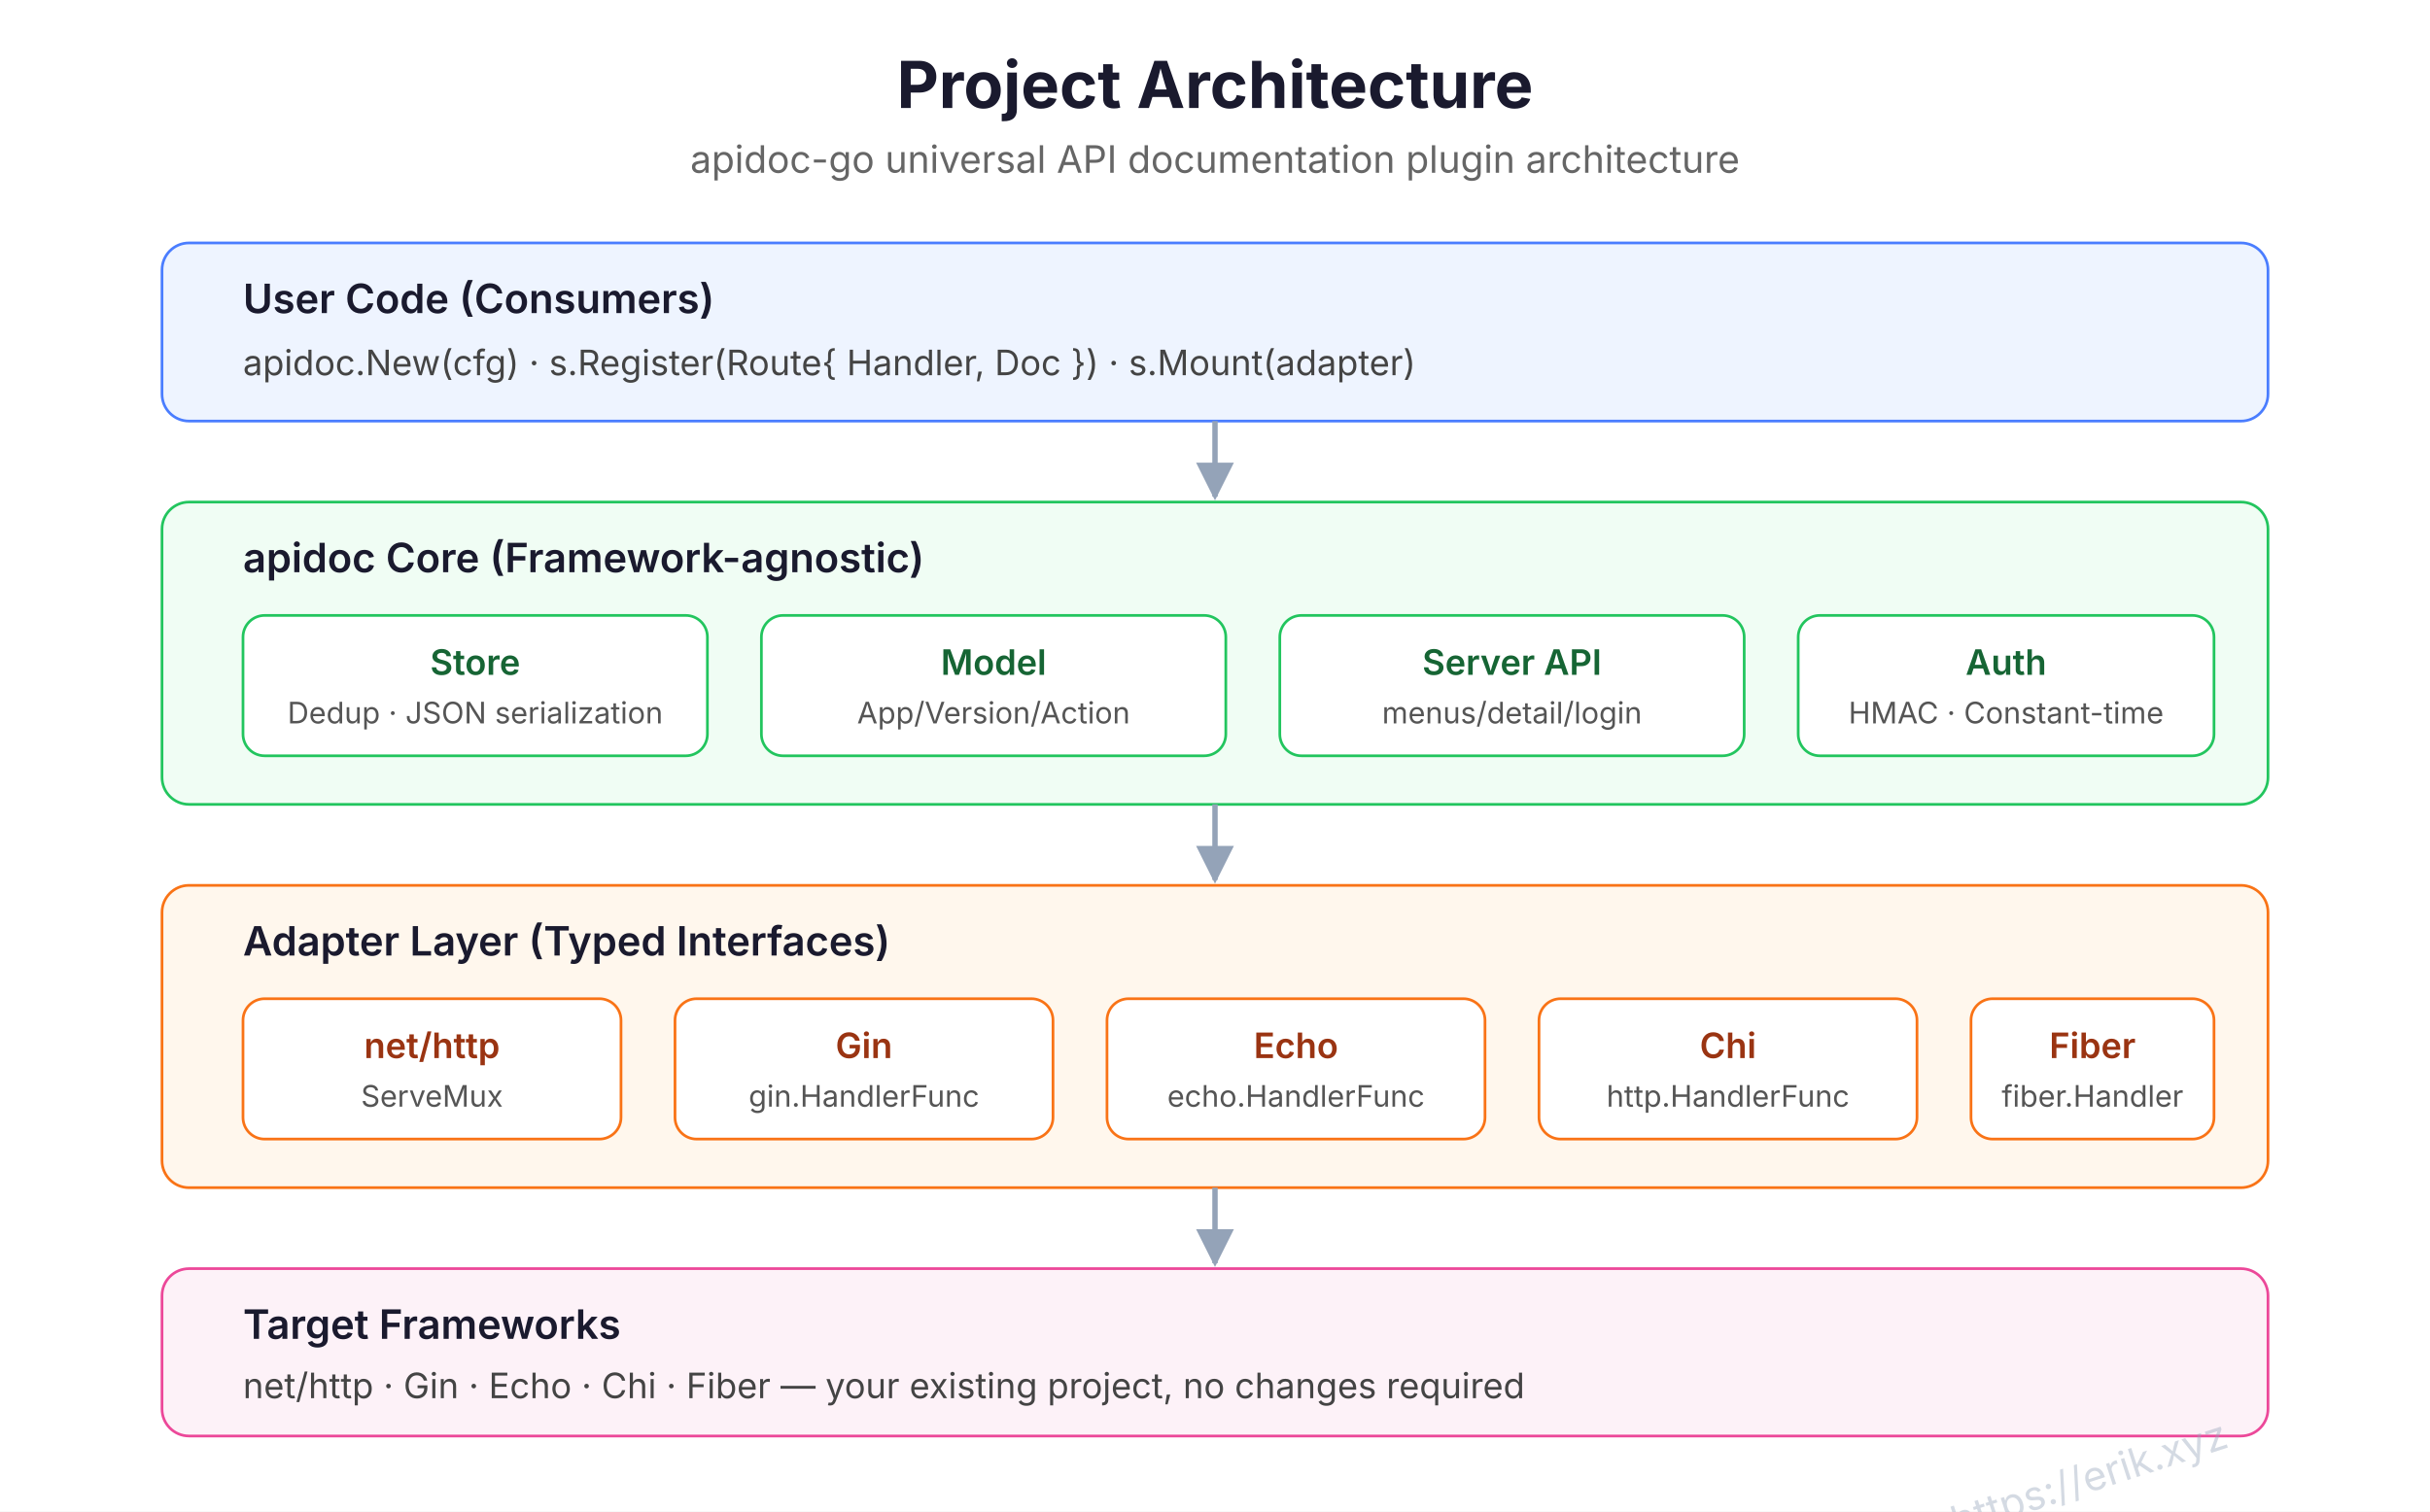
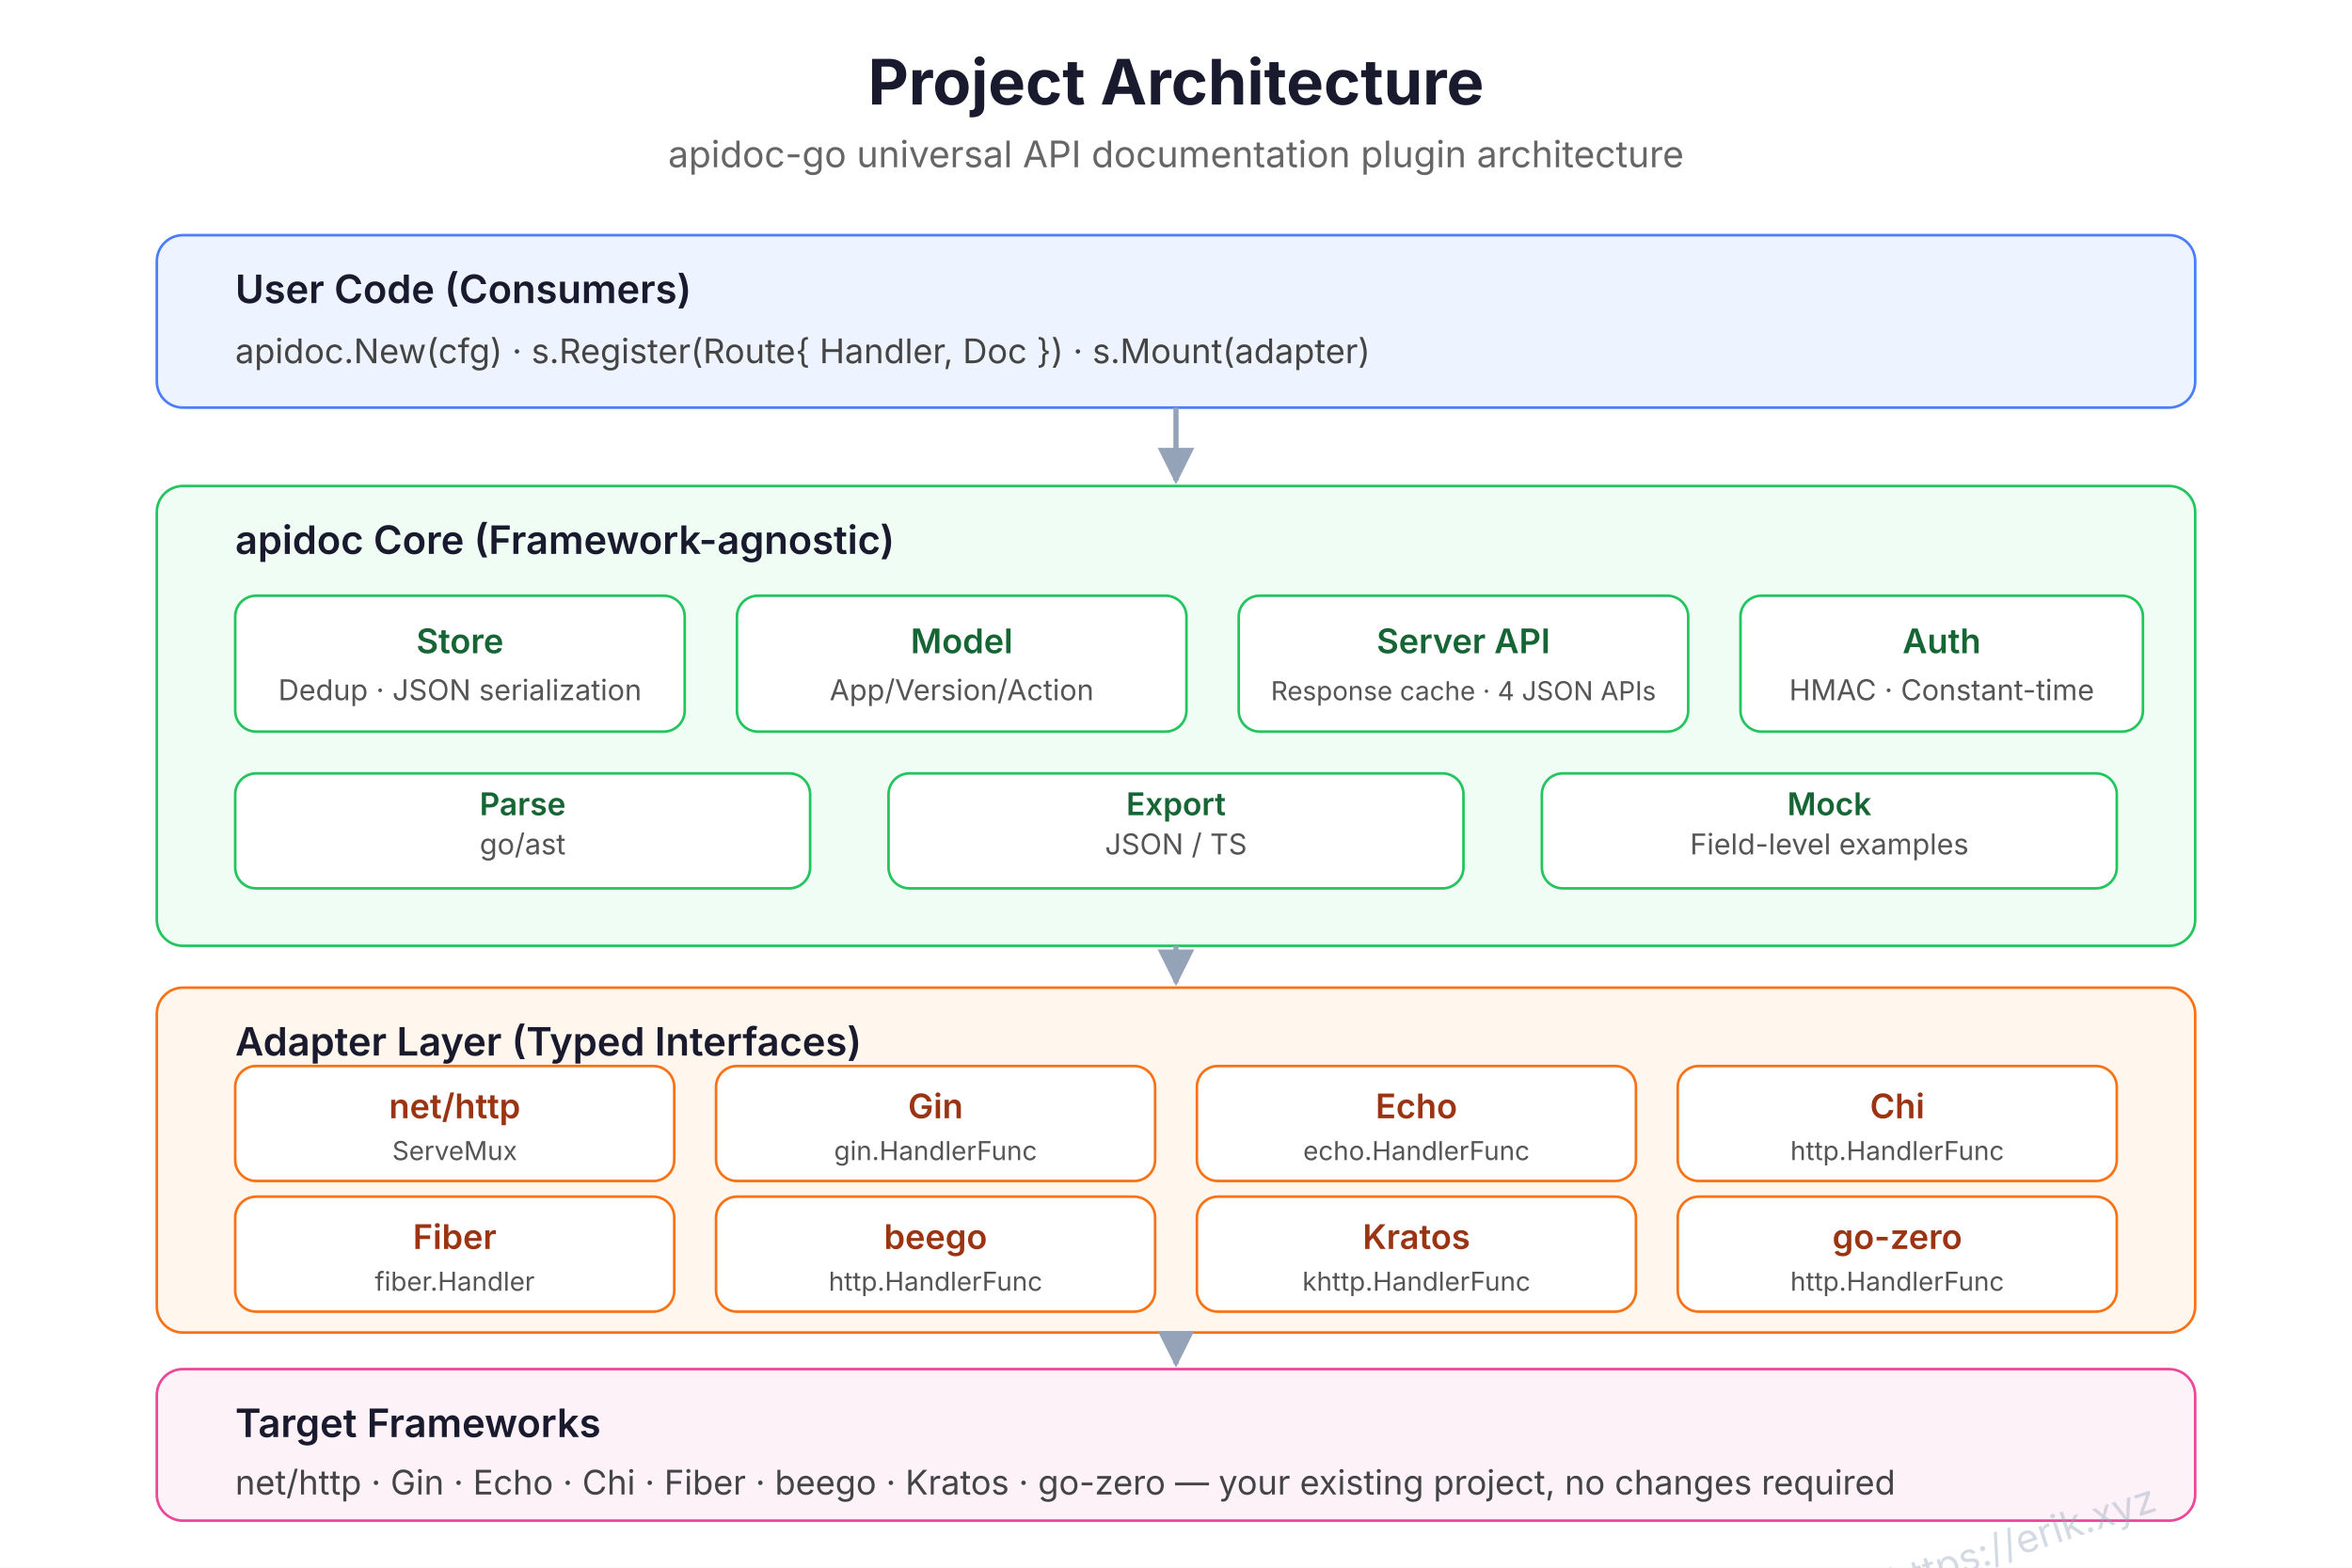
- <svg xmlns="http://www.w3.org/2000/svg" viewBox="0 0 900 560" font-family="system-ui, -apple-system, 'Segoe UI', 'PingFang SC', sans-serif">
-   <rect width="900" height="560" fill="#ffffff" />
+ <svg xmlns="http://www.w3.org/2000/svg" viewBox="0 0 900 600" font-family="system-ui, -apple-system, 'Segoe UI', 'PingFang SC', sans-serif">
+   <rect width="900" height="600" fill="#ffffff" />
  <text x="450" y="40" text-anchor="middle" font-size="24" font-weight="700" fill="#1a1a2e">Project Architecture</text>
  <text x="450" y="64" text-anchor="middle" font-size="14" fill="#666">apidoc-go universal API documentation plugin architecture</text>
  <defs>
    <marker id="arrow" viewBox="0 0 10 10" refX="9" refY="5" markerWidth="7" markerHeight="7" orient="auto-start-reverse">
      <path d="M 0 0 L 10 5 L 0 10 z" fill="#94a3b8" />
    </marker>
  </defs>
  <rect x="60" y="90" width="780" height="66" rx="10" fill="#eef4ff" stroke="#4a7dff" />
  <text x="90" y="116" font-size="15" font-weight="600" fill="#1a1a2e">User Code (Consumers)</text>
  <text x="90" y="139" font-size="13" fill="#444">apidoc.New(cfg) · s.Register(Route{ Handler, Doc }) · s.Mount(adapter)</text>
-   <rect x="60" y="186" width="780" height="112" rx="10" fill="#f0fdf4" stroke="#22c55e" />
+   <rect x="60" y="186" width="780" height="176" rx="10" fill="#f0fdf4" stroke="#22c55e" />
  <text x="90" y="212" font-size="15" font-weight="600" fill="#1a1a2e">apidoc Core (Framework-agnostic)</text>
  <rect x="90" y="228" width="172" height="52" rx="8" fill="#ffffff" stroke="#22c55e" />
  <text x="176" y="250" text-anchor="middle" font-size="13" font-weight="600" fill="#166534">Store</text>
  <text x="176" y="268" text-anchor="middle" font-size="11" fill="#555">Dedup · JSON serialization</text>
  <rect x="282" y="228" width="172" height="52" rx="8" fill="#ffffff" stroke="#22c55e" />
  <text x="368" y="250" text-anchor="middle" font-size="13" font-weight="600" fill="#166534">Model</text>
  <text x="368" y="268" text-anchor="middle" font-size="11" fill="#555">App/Version/Action</text>
  <rect x="474" y="228" width="172" height="52" rx="8" fill="#ffffff" stroke="#22c55e" />
  <text x="560" y="250" text-anchor="middle" font-size="13" font-weight="600" fill="#166534">Server API</text>
-   <text x="560" y="268" text-anchor="middle" font-size="11" fill="#555">menus/detail/login</text>
+   <text x="560" y="268" text-anchor="middle" font-size="10" fill="#555">Response cache · 4 JSON APIs</text>
  <rect x="666" y="228" width="154" height="52" rx="8" fill="#ffffff" stroke="#22c55e" />
  <text x="743" y="250" text-anchor="middle" font-size="13" font-weight="600" fill="#166534">Auth</text>
  <text x="743" y="268" text-anchor="middle" font-size="11" fill="#555">HMAC · Constant-time</text>
-   <rect x="60" y="328" width="780" height="112" rx="10" fill="#fff7ed" stroke="#f97316" />
-   <text x="90" y="354" font-size="15" font-weight="600" fill="#1a1a2e">Adapter Layer (Typed Interfaces)</text>
-   <rect x="90" y="370" width="140" height="52" rx="8" fill="#ffffff" stroke="#f97316" />
-   <text x="160" y="392" text-anchor="middle" font-size="13" font-weight="600" fill="#9a3412">net/http</text>
-   <text x="160" y="410" text-anchor="middle" font-size="11" fill="#555">ServeMux</text>
-   <rect x="250" y="370" width="140" height="52" rx="8" fill="#ffffff" stroke="#f97316" />
-   <text x="320" y="392" text-anchor="middle" font-size="13" font-weight="600" fill="#9a3412">Gin</text>
-   <text x="320" y="410" text-anchor="middle" font-size="11" fill="#555">gin.HandlerFunc</text>
-   <rect x="410" y="370" width="140" height="52" rx="8" fill="#ffffff" stroke="#f97316" />
-   <text x="480" y="392" text-anchor="middle" font-size="13" font-weight="600" fill="#9a3412">Echo</text>
-   <text x="480" y="410" text-anchor="middle" font-size="11" fill="#555">echo.HandlerFunc</text>
-   <rect x="570" y="370" width="140" height="52" rx="8" fill="#ffffff" stroke="#f97316" />
-   <text x="640" y="392" text-anchor="middle" font-size="13" font-weight="600" fill="#9a3412">Chi</text>
-   <text x="640" y="410" text-anchor="middle" font-size="11" fill="#555">http.HandlerFunc</text>
-   <rect x="730" y="370" width="90" height="52" rx="8" fill="#ffffff" stroke="#f97316" />
-   <text x="775" y="392" text-anchor="middle" font-size="13" font-weight="600" fill="#9a3412">Fiber</text>
-   <text x="775" y="410" text-anchor="middle" font-size="11" fill="#555">fiber.Handler</text>
-   <rect x="60" y="470" width="780" height="62" rx="10" fill="#fdf2f8" stroke="#ec4899" />
-   <text x="90" y="496" font-size="15" font-weight="600" fill="#1a1a2e">Target Frameworks</text>
-   <text x="90" y="518" font-size="13" fill="#444">net/http · Gin · Echo · Chi · Fiber — your existing project, no changes required</text>
+   <rect x="90" y="296" width="220" height="44" rx="8" fill="#ffffff" stroke="#22c55e" />
+   <text x="200" y="312" text-anchor="middle" font-size="12" font-weight="600" fill="#166534">Parse</text>
+   <text x="200" y="327" text-anchor="middle" font-size="11" fill="#555">go/ast</text>
+   <rect x="340" y="296" width="220" height="44" rx="8" fill="#ffffff" stroke="#22c55e" />
+   <text x="450" y="312" text-anchor="middle" font-size="12" font-weight="600" fill="#166534">Export</text>
+   <text x="450" y="327" text-anchor="middle" font-size="11" fill="#555">JSON / TS</text>
+   <rect x="590" y="296" width="220" height="44" rx="8" fill="#ffffff" stroke="#22c55e" />
+   <text x="700" y="312" text-anchor="middle" font-size="12" font-weight="600" fill="#166534">Mock</text>
+   <text x="700" y="327" text-anchor="middle" font-size="11" fill="#555">Field-level examples</text>
+   <rect x="60" y="378" width="780" height="132" rx="10" fill="#fff7ed" stroke="#f97316" />
+   <text x="90" y="404" font-size="15" font-weight="600" fill="#1a1a2e">Adapter Layer (Typed Interfaces)</text>
+   <rect x="90" y="408" width="168" height="44" rx="8" fill="#ffffff" stroke="#f97316" />
+   <text x="174" y="428" text-anchor="middle" font-size="13" font-weight="600" fill="#9a3412">net/http</text>
+   <text x="174" y="444" text-anchor="middle" font-size="10" fill="#555">ServeMux</text>
+   <rect x="274" y="408" width="168" height="44" rx="8" fill="#ffffff" stroke="#f97316" />
+   <text x="358" y="428" text-anchor="middle" font-size="13" font-weight="600" fill="#9a3412">Gin</text>
+   <text x="358" y="444" text-anchor="middle" font-size="10" fill="#555">gin.HandlerFunc</text>
+   <rect x="458" y="408" width="168" height="44" rx="8" fill="#ffffff" stroke="#f97316" />
+   <text x="542" y="428" text-anchor="middle" font-size="13" font-weight="600" fill="#9a3412">Echo</text>
+   <text x="542" y="444" text-anchor="middle" font-size="10" fill="#555">echo.HandlerFunc</text>
+   <rect x="642" y="408" width="168" height="44" rx="8" fill="#ffffff" stroke="#f97316" />
+   <text x="726" y="428" text-anchor="middle" font-size="13" font-weight="600" fill="#9a3412">Chi</text>
+   <text x="726" y="444" text-anchor="middle" font-size="10" fill="#555">http.HandlerFunc</text>
+   <rect x="90" y="458" width="168" height="44" rx="8" fill="#ffffff" stroke="#f97316" />
+   <text x="174" y="478" text-anchor="middle" font-size="13" font-weight="600" fill="#9a3412">Fiber</text>
+   <text x="174" y="494" text-anchor="middle" font-size="10" fill="#555">fiber.Handler</text>
+   <rect x="274" y="458" width="168" height="44" rx="8" fill="#ffffff" stroke="#f97316" />
+   <text x="358" y="478" text-anchor="middle" font-size="13" font-weight="600" fill="#9a3412">beego</text>
+   <text x="358" y="494" text-anchor="middle" font-size="10" fill="#555">http.HandlerFunc</text>
+   <rect x="458" y="458" width="168" height="44" rx="8" fill="#ffffff" stroke="#f97316" />
+   <text x="542" y="478" text-anchor="middle" font-size="13" font-weight="600" fill="#9a3412">Kratos</text>
+   <text x="542" y="494" text-anchor="middle" font-size="10" fill="#555">khttp.HandlerFunc</text>
+   <rect x="642" y="458" width="168" height="44" rx="8" fill="#ffffff" stroke="#f97316" />
+   <text x="726" y="478" text-anchor="middle" font-size="13" font-weight="600" fill="#9a3412">go-zero</text>
+   <text x="726" y="494" text-anchor="middle" font-size="10" fill="#555">http.HandlerFunc</text>
+   <rect x="60" y="524" width="780" height="58" rx="10" fill="#fdf2f8" stroke="#ec4899" />
+   <text x="90" y="550" font-size="15" font-weight="600" fill="#1a1a2e">Target Frameworks</text>
+   <text x="90" y="572" font-size="13" fill="#444">net/http · Gin · Echo · Chi · Fiber · beego · Kratos · go-zero — your existing project, no changes required</text>
  <line x1="450" y1="156" x2="450" y2="184" stroke="#94a3b8" stroke-width="2" marker-end="url(#arrow)" />
-   <line x1="450" y1="298" x2="450" y2="326" stroke="#94a3b8" stroke-width="2" marker-end="url(#arrow)" />
-   <line x1="450" y1="440" x2="450" y2="468" stroke="#94a3b8" stroke-width="2" marker-end="url(#arrow)" />
+   <line x1="450" y1="362" x2="450" y2="376" stroke="#94a3b8" stroke-width="2" marker-end="url(#arrow)" />
+   <line x1="450" y1="510" x2="450" y2="522" stroke="#94a3b8" stroke-width="2" marker-end="url(#arrow)" />
  <g opacity="0.4">
-     <text x="826" y="536" font-size="15" fill="#94a3b8" text-anchor="end" transform="rotate(-18 826 536)">https://erik.xyz</text>
+     <text x="826" y="578" font-size="15" fill="#94a3b8" text-anchor="end" transform="rotate(-18 826 578)">https://erik.xyz</text>
  </g>
</svg>
